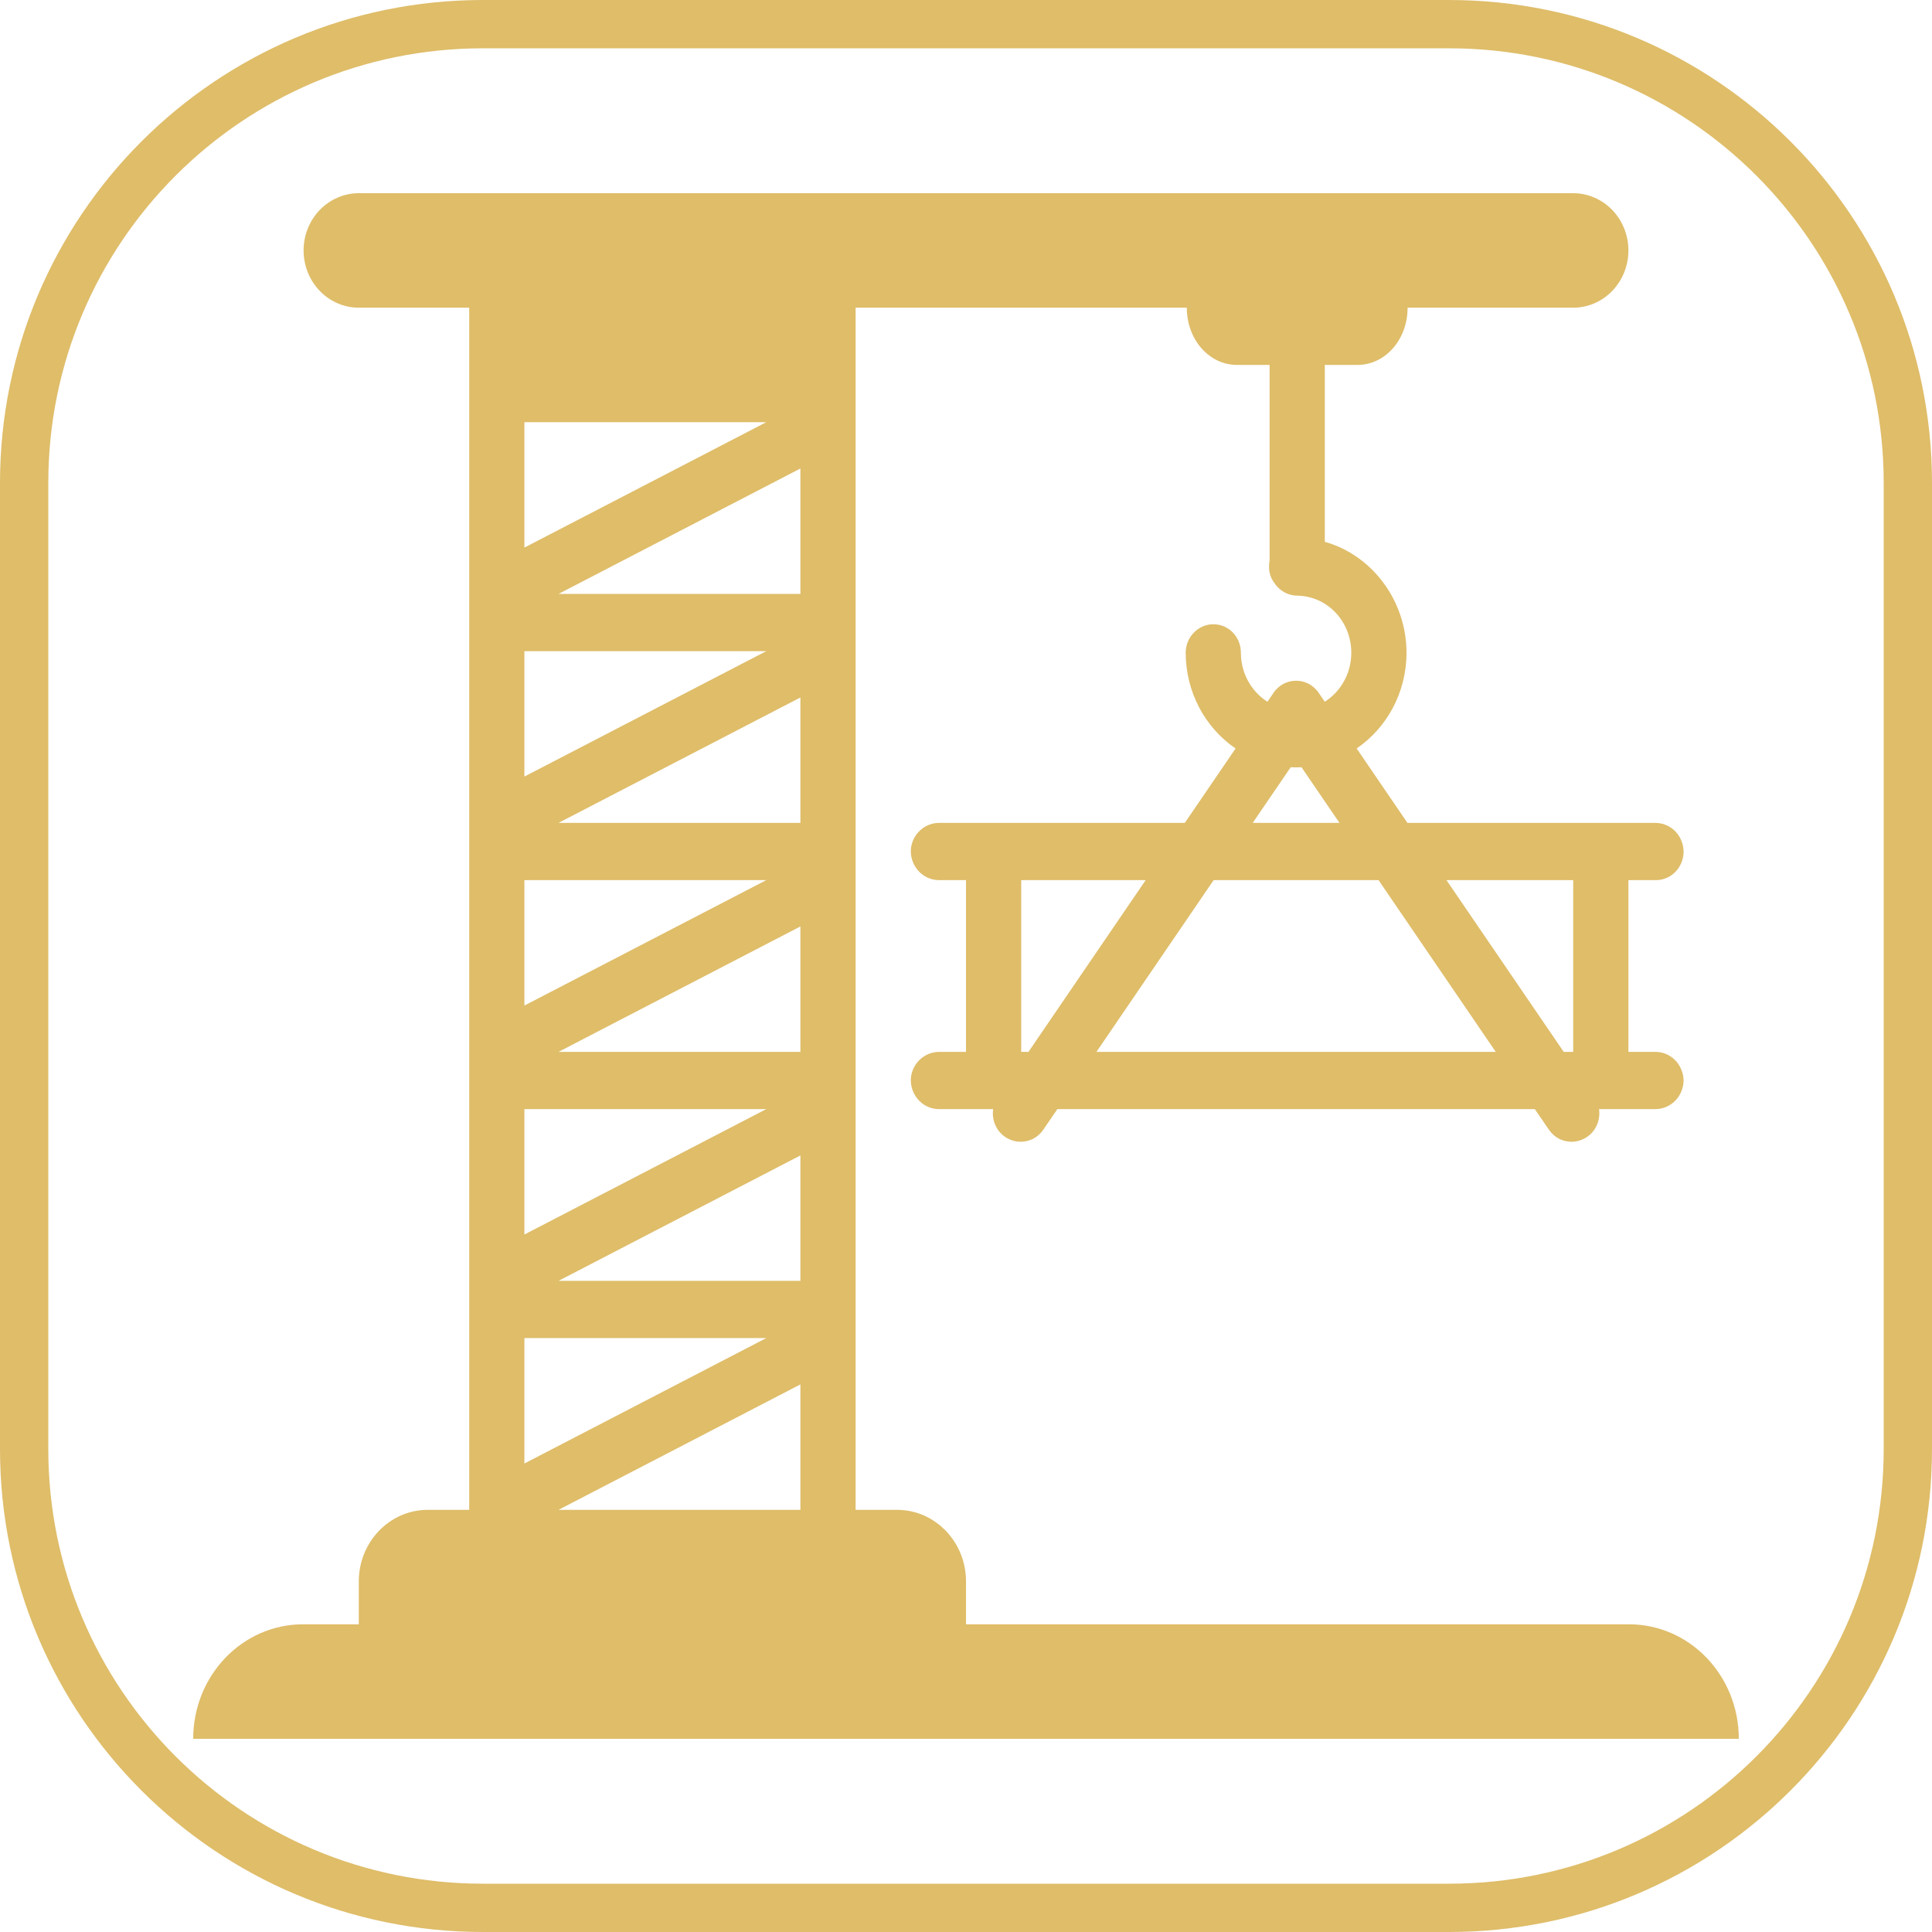
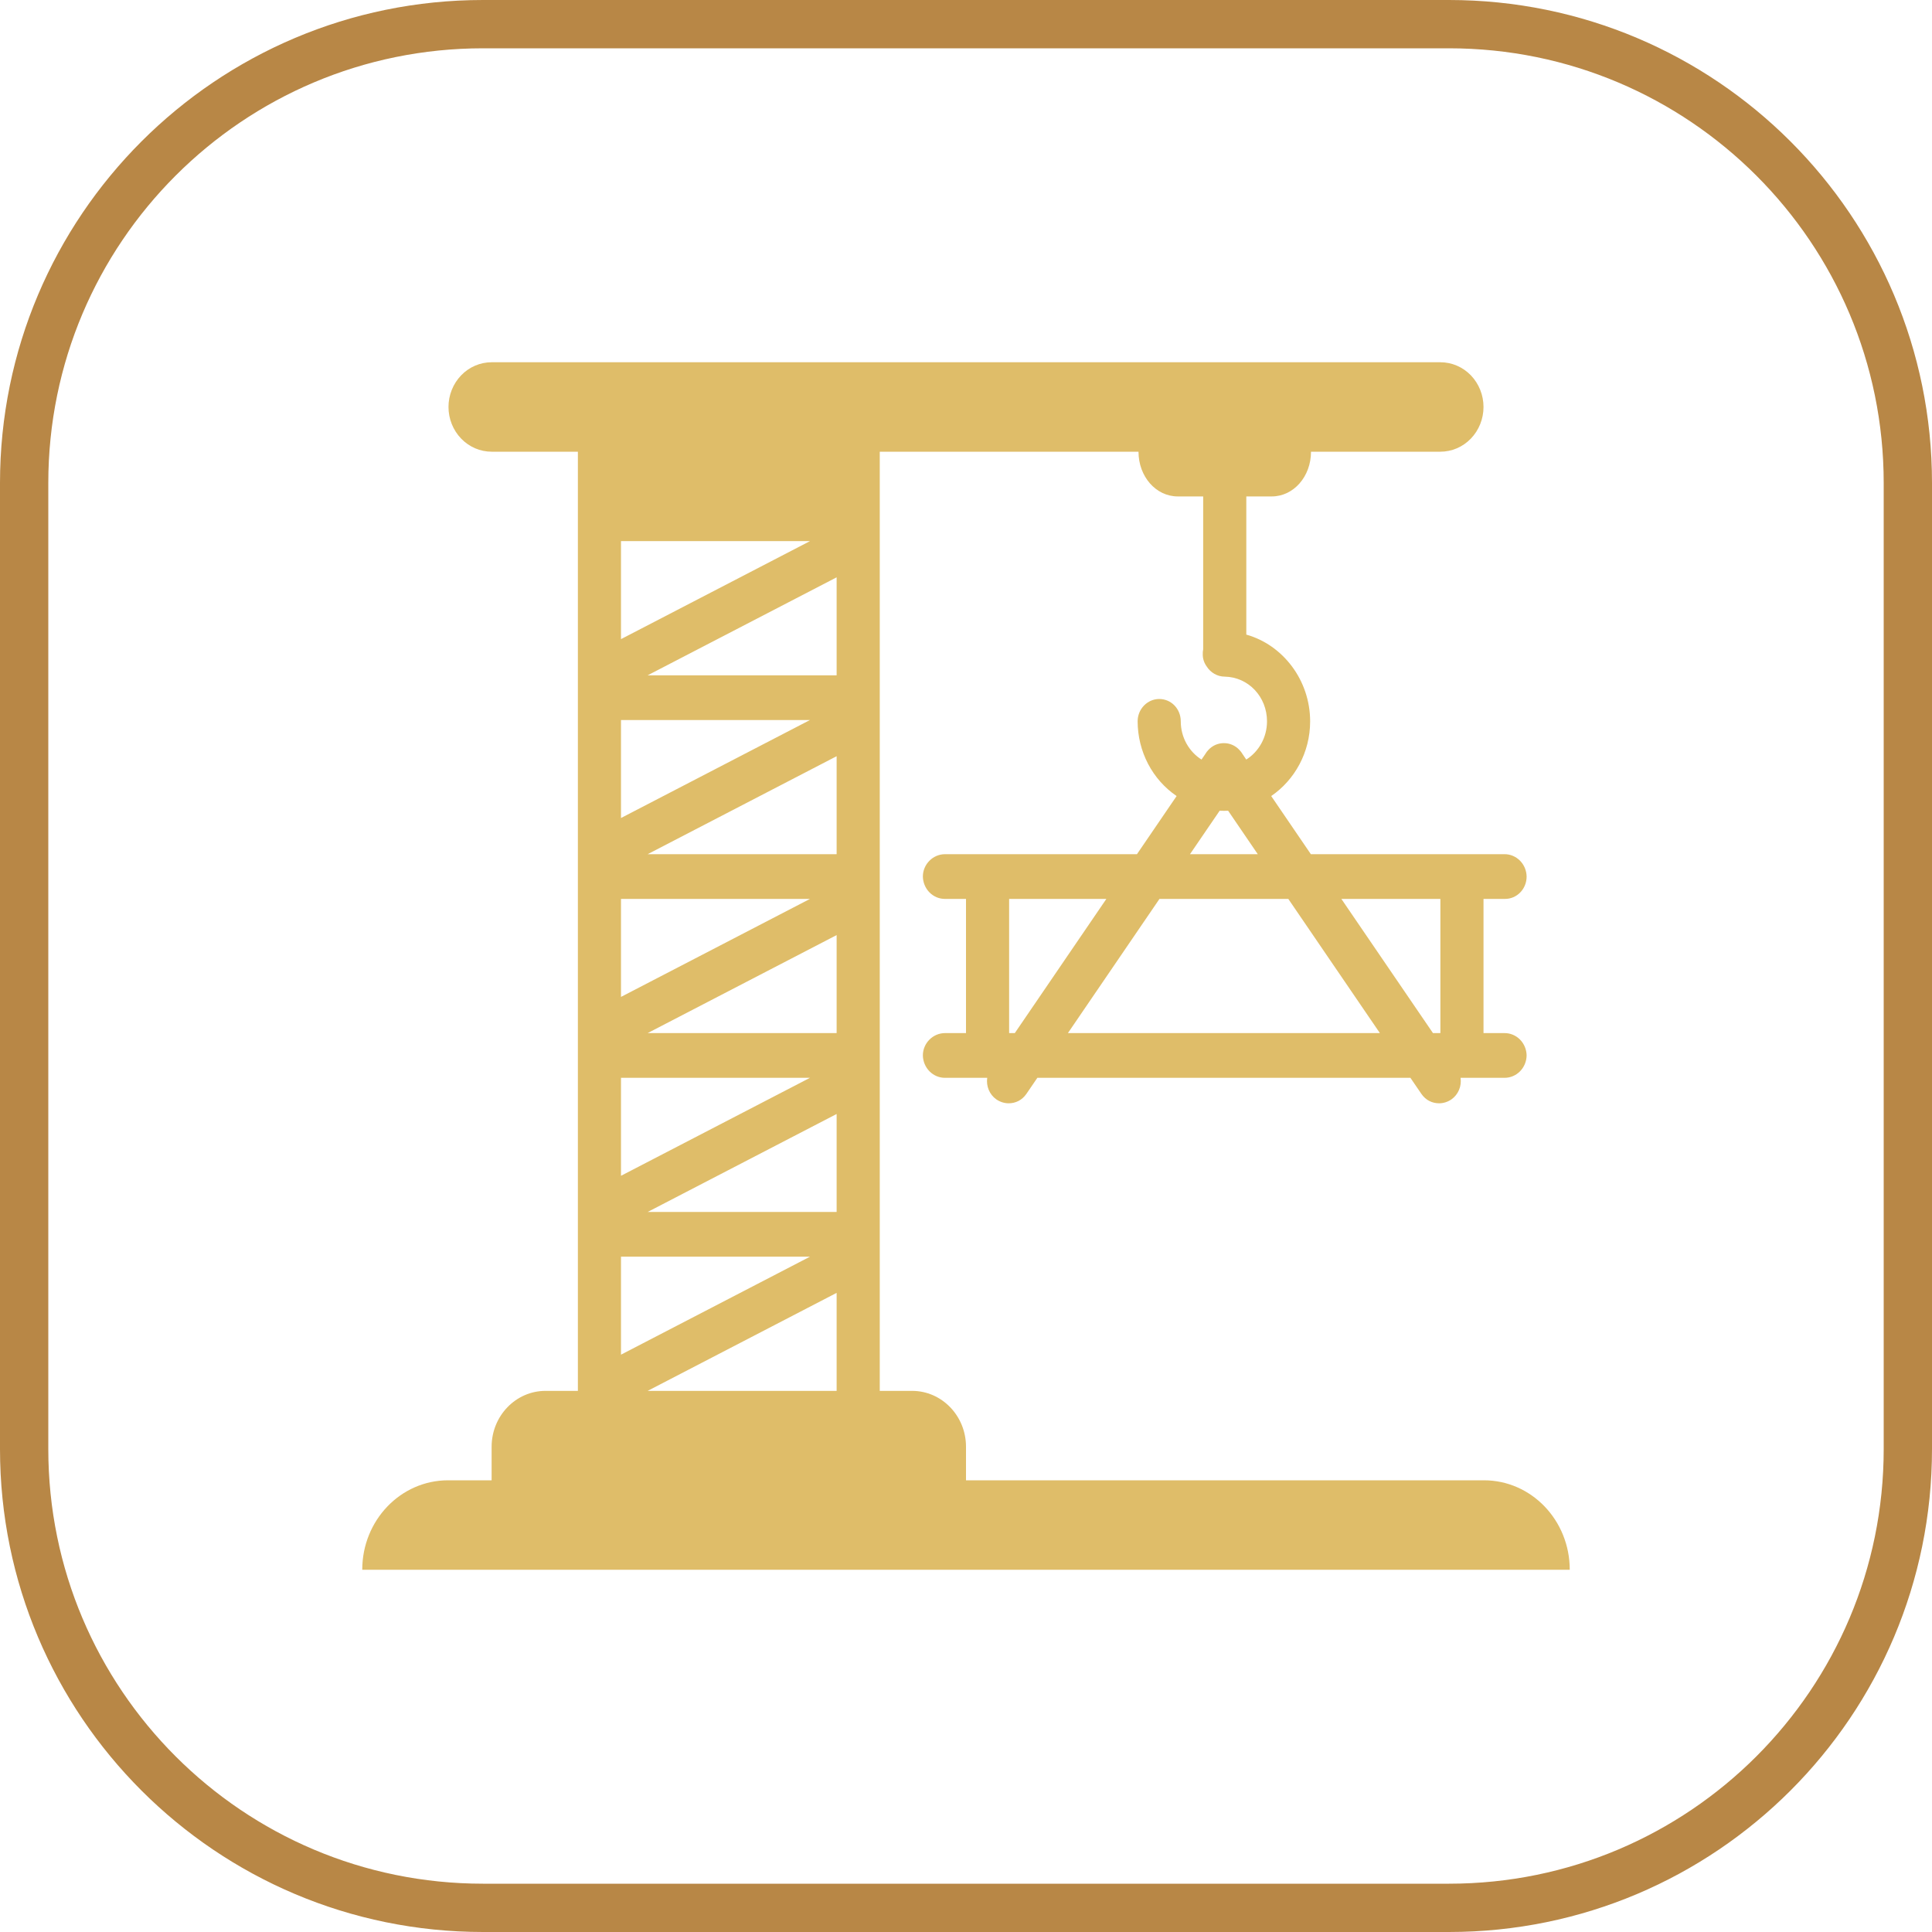
<svg xmlns="http://www.w3.org/2000/svg" width="80" height="80" viewBox="0 0 80 80" fill="none">
-   <rect x="1" y="1" width="78" height="78" rx="19" stroke="#DFBD69" stroke-width="2" />
-   <path d="M12.571 10.37C12.571 9.742 12.812 9.139 13.241 8.694C13.67 8.25 14.251 8 14.857 8H65.143C65.749 8 66.331 8.25 66.759 8.694C67.188 9.139 67.429 9.742 67.429 10.37C67.429 10.999 67.188 11.602 66.759 12.046C66.331 12.491 65.749 12.741 65.143 12.741H58.286C58.286 14.059 57.362 15.111 56.206 15.111H54.857V22.436C56.8 22.981 58.24 24.853 58.24 27.034C58.24 28.684 57.417 30.144 56.176 30.993L58.279 34.074H68.539C68.846 34.072 69.142 34.194 69.362 34.416C69.582 34.638 69.708 34.941 69.714 35.259C69.714 35.416 69.684 35.571 69.626 35.715C69.568 35.859 69.483 35.99 69.376 36.101C69.269 36.211 69.142 36.298 69.002 36.357C68.863 36.416 68.713 36.446 68.562 36.444H67.429V43.556H68.539C68.846 43.553 69.142 43.676 69.362 43.898C69.582 44.12 69.708 44.423 69.714 44.741C69.708 45.059 69.582 45.362 69.362 45.584C69.142 45.806 68.846 45.928 68.539 45.926H66.213C66.244 46.143 66.216 46.364 66.132 46.566C66.048 46.767 65.911 46.939 65.737 47.064C65.531 47.206 65.303 47.277 65.074 47.277C64.709 47.277 64.366 47.111 64.137 46.779L63.554 45.926H43.783L43.2 46.779C42.971 47.111 42.629 47.277 42.263 47.277C42.034 47.277 41.806 47.206 41.6 47.064C41.426 46.939 41.289 46.767 41.205 46.566C41.121 46.364 41.093 46.143 41.125 45.926H38.889C38.582 45.928 38.287 45.806 38.067 45.584C37.847 45.362 37.72 45.059 37.714 44.741C37.714 44.091 38.245 43.556 38.889 43.556H40V36.444H38.889C38.582 36.447 38.287 36.324 38.067 36.102C37.847 35.88 37.72 35.577 37.714 35.259C37.714 34.61 38.245 34.074 38.889 34.074H49.061L51.163 30.993C50.53 30.562 50.01 29.974 49.649 29.284C49.288 28.593 49.099 27.82 49.097 27.034C49.097 26.37 49.623 25.849 50.24 25.849C50.88 25.849 51.383 26.37 51.383 27.034C51.383 27.887 51.824 28.641 52.482 29.058L52.677 28.774C52.727 28.687 52.787 28.607 52.857 28.537C52.963 28.425 53.089 28.337 53.229 28.277C53.368 28.217 53.518 28.187 53.669 28.188C53.966 28.186 54.263 28.307 54.48 28.537C54.551 28.607 54.612 28.687 54.663 28.774L54.855 29.058C55.513 28.641 55.954 27.887 55.954 27.034C55.954 25.73 54.971 24.687 53.714 24.664C53.326 24.664 52.96 24.45 52.754 24.119C52.619 23.935 52.547 23.71 52.549 23.479C52.549 23.384 52.549 23.313 52.571 23.218V15.111H51.223C50.066 15.111 49.143 14.059 49.143 12.741H35.429V62.519H37.143C38.72 62.519 40 63.846 40 65.481V67.259H67.451C69.966 67.259 72 69.381 72 72H8C8 69.381 10.034 67.259 12.549 67.259H14.857V65.481C14.857 63.846 16.137 62.519 17.714 62.519H19.429V12.741H14.857C14.251 12.741 13.67 12.491 13.241 12.046C12.812 11.602 12.571 10.999 12.571 10.37ZM21.714 17.482V22.675L31.73 17.482H21.714ZM23.127 62.519H33.143V57.325L23.127 62.519ZM31.73 55.407H21.714V60.601L31.73 55.407ZM23.127 24.593H33.143V19.399L23.127 24.593ZM31.73 26.963H21.714V32.156L31.73 26.963ZM23.127 34.074H33.143V28.881L23.127 34.074ZM31.73 36.444H21.714V41.638L31.73 36.444ZM23.127 43.556H33.143V38.362L23.127 43.556ZM31.73 45.926H21.714V51.119L31.73 45.926ZM23.127 53.037H33.143V47.844L23.127 53.037ZM53.445 31.77L51.872 34.074H55.465L53.893 31.77C53.743 31.778 53.594 31.778 53.445 31.77ZM47.44 36.444H42.286V43.556H42.587L47.44 36.444ZM45.401 43.556H61.936L57.083 36.444H50.254L45.401 43.556ZM59.895 36.444L64.75 43.556H65.143V36.444H59.895Z" fill="#DFBD69" />
+   <rect x="1" y="1" width="78" height="78" rx="19" stroke="#B88746" stroke-width="2" />
+   <path d="M18.571 16.852C18.571 16.361 18.76 15.89 19.095 15.542C19.429 15.195 19.884 15 20.357 15H59.643C60.117 15 60.571 15.195 60.906 15.542C61.24 15.89 61.429 16.361 61.429 16.852C61.429 17.343 61.24 17.814 60.906 18.161C60.571 18.509 60.117 18.704 59.643 18.704H54.286C54.286 19.733 53.564 20.556 52.661 20.556H51.607V26.278C53.125 26.704 54.25 28.167 54.25 29.87C54.25 31.159 53.607 32.3 52.638 32.963L54.28 35.37H62.296C62.536 35.368 62.767 35.465 62.939 35.638C63.111 35.811 63.21 36.048 63.214 36.296C63.214 36.419 63.191 36.539 63.146 36.652C63.1 36.765 63.034 36.868 62.95 36.954C62.867 37.04 62.767 37.108 62.658 37.154C62.549 37.2 62.432 37.223 62.314 37.222H61.429V42.778H62.296C62.536 42.776 62.767 42.872 62.939 43.045C63.111 43.219 63.21 43.455 63.214 43.704C63.21 43.952 63.111 44.189 62.939 44.362C62.767 44.535 62.536 44.632 62.296 44.63H60.479C60.503 44.799 60.482 44.972 60.416 45.129C60.35 45.287 60.243 45.421 60.107 45.519C59.946 45.63 59.768 45.685 59.589 45.685C59.304 45.685 59.036 45.556 58.857 45.296L58.402 44.63H42.955L42.5 45.296C42.321 45.556 42.054 45.685 41.768 45.685C41.589 45.685 41.411 45.63 41.25 45.519C41.114 45.421 41.007 45.287 40.941 45.129C40.876 44.972 40.854 44.799 40.879 44.63H39.132C38.892 44.632 38.662 44.535 38.49 44.362C38.318 44.189 38.219 43.952 38.214 43.704C38.214 43.196 38.629 42.778 39.132 42.778H40V37.222H39.132C38.892 37.224 38.662 37.128 38.49 36.955C38.318 36.781 38.219 36.545 38.214 36.296C38.214 35.789 38.629 35.37 39.132 35.37H47.079L48.721 32.963C48.227 32.626 47.82 32.168 47.538 31.628C47.257 31.088 47.108 30.484 47.107 29.87C47.107 29.352 47.518 28.944 48 28.944C48.5 28.944 48.893 29.352 48.893 29.87C48.893 30.537 49.237 31.126 49.752 31.452L49.904 31.23C49.943 31.162 49.99 31.099 50.045 31.044C50.127 30.957 50.226 30.888 50.335 30.841C50.444 30.795 50.561 30.771 50.679 30.772C50.911 30.77 51.143 30.865 51.312 31.044C51.368 31.099 51.416 31.162 51.455 31.23L51.605 31.452C52.12 31.126 52.464 30.537 52.464 29.87C52.464 28.852 51.696 28.037 50.714 28.018C50.411 28.018 50.125 27.852 49.964 27.593C49.859 27.449 49.802 27.273 49.804 27.093C49.804 27.018 49.804 26.963 49.821 26.889V20.556H48.768C47.864 20.556 47.143 19.733 47.143 18.704H36.429V57.593H37.768C39 57.593 40 58.63 40 59.907V61.296H61.446C63.411 61.296 65 62.954 65 65H15C15 62.954 16.589 61.296 18.554 61.296H20.357V59.907C20.357 58.63 21.357 57.593 22.589 57.593H23.929V18.704H20.357C19.884 18.704 19.429 18.509 19.095 18.161C18.76 17.814 18.571 17.343 18.571 16.852ZM25.714 22.407V26.465L33.539 22.407H25.714ZM26.818 57.593H34.643V53.535L26.818 57.593ZM33.539 52.037H25.714V56.094L33.539 52.037ZM26.818 27.963H34.643V23.906L26.818 27.963ZM33.539 29.815H25.714V33.872L33.539 29.815ZM26.818 35.37H34.643V31.313L26.818 35.37ZM33.539 37.222H25.714V41.28L33.539 37.222ZM26.818 42.778H34.643V38.72L26.818 42.778ZM33.539 44.63H25.714V48.687L33.539 44.63ZM26.818 50.185H34.643V46.128L26.818 50.185ZM50.504 33.57L49.275 35.37H52.082L50.854 33.57C50.737 33.576 50.62 33.576 50.504 33.57ZM45.812 37.222H41.786V42.778H42.021L45.812 37.222ZM44.22 42.778H57.138L53.346 37.222H48.011L44.22 42.778ZM55.543 37.222L59.336 42.778H59.643V37.222H55.543Z" fill="#DFBD69" />
</svg>
